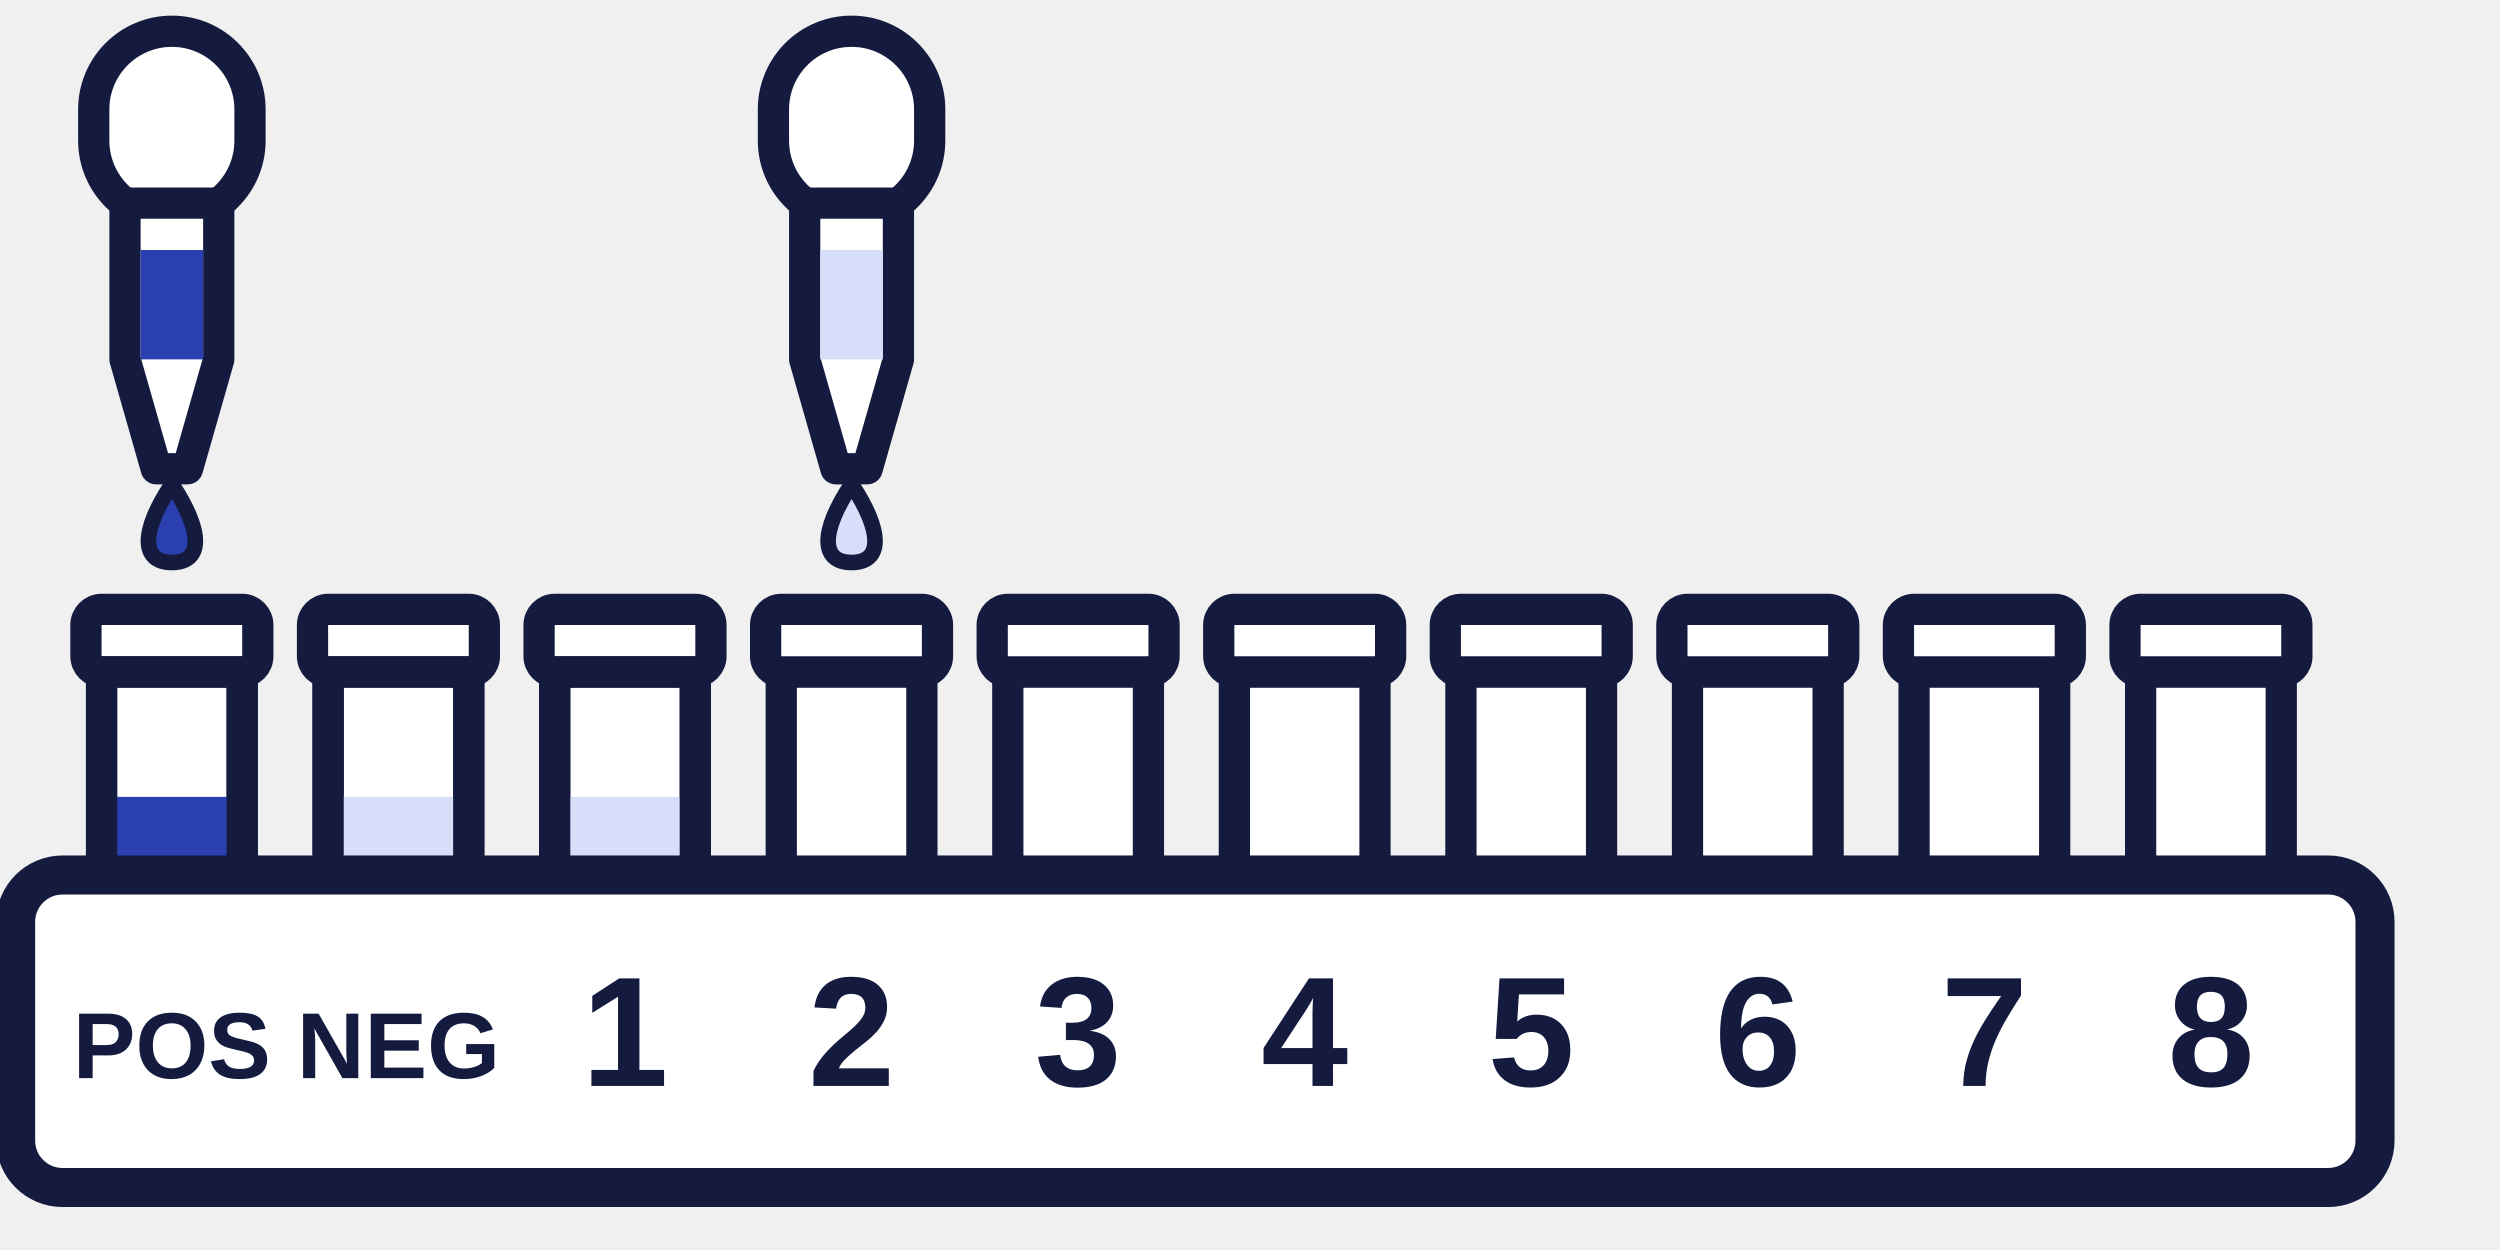
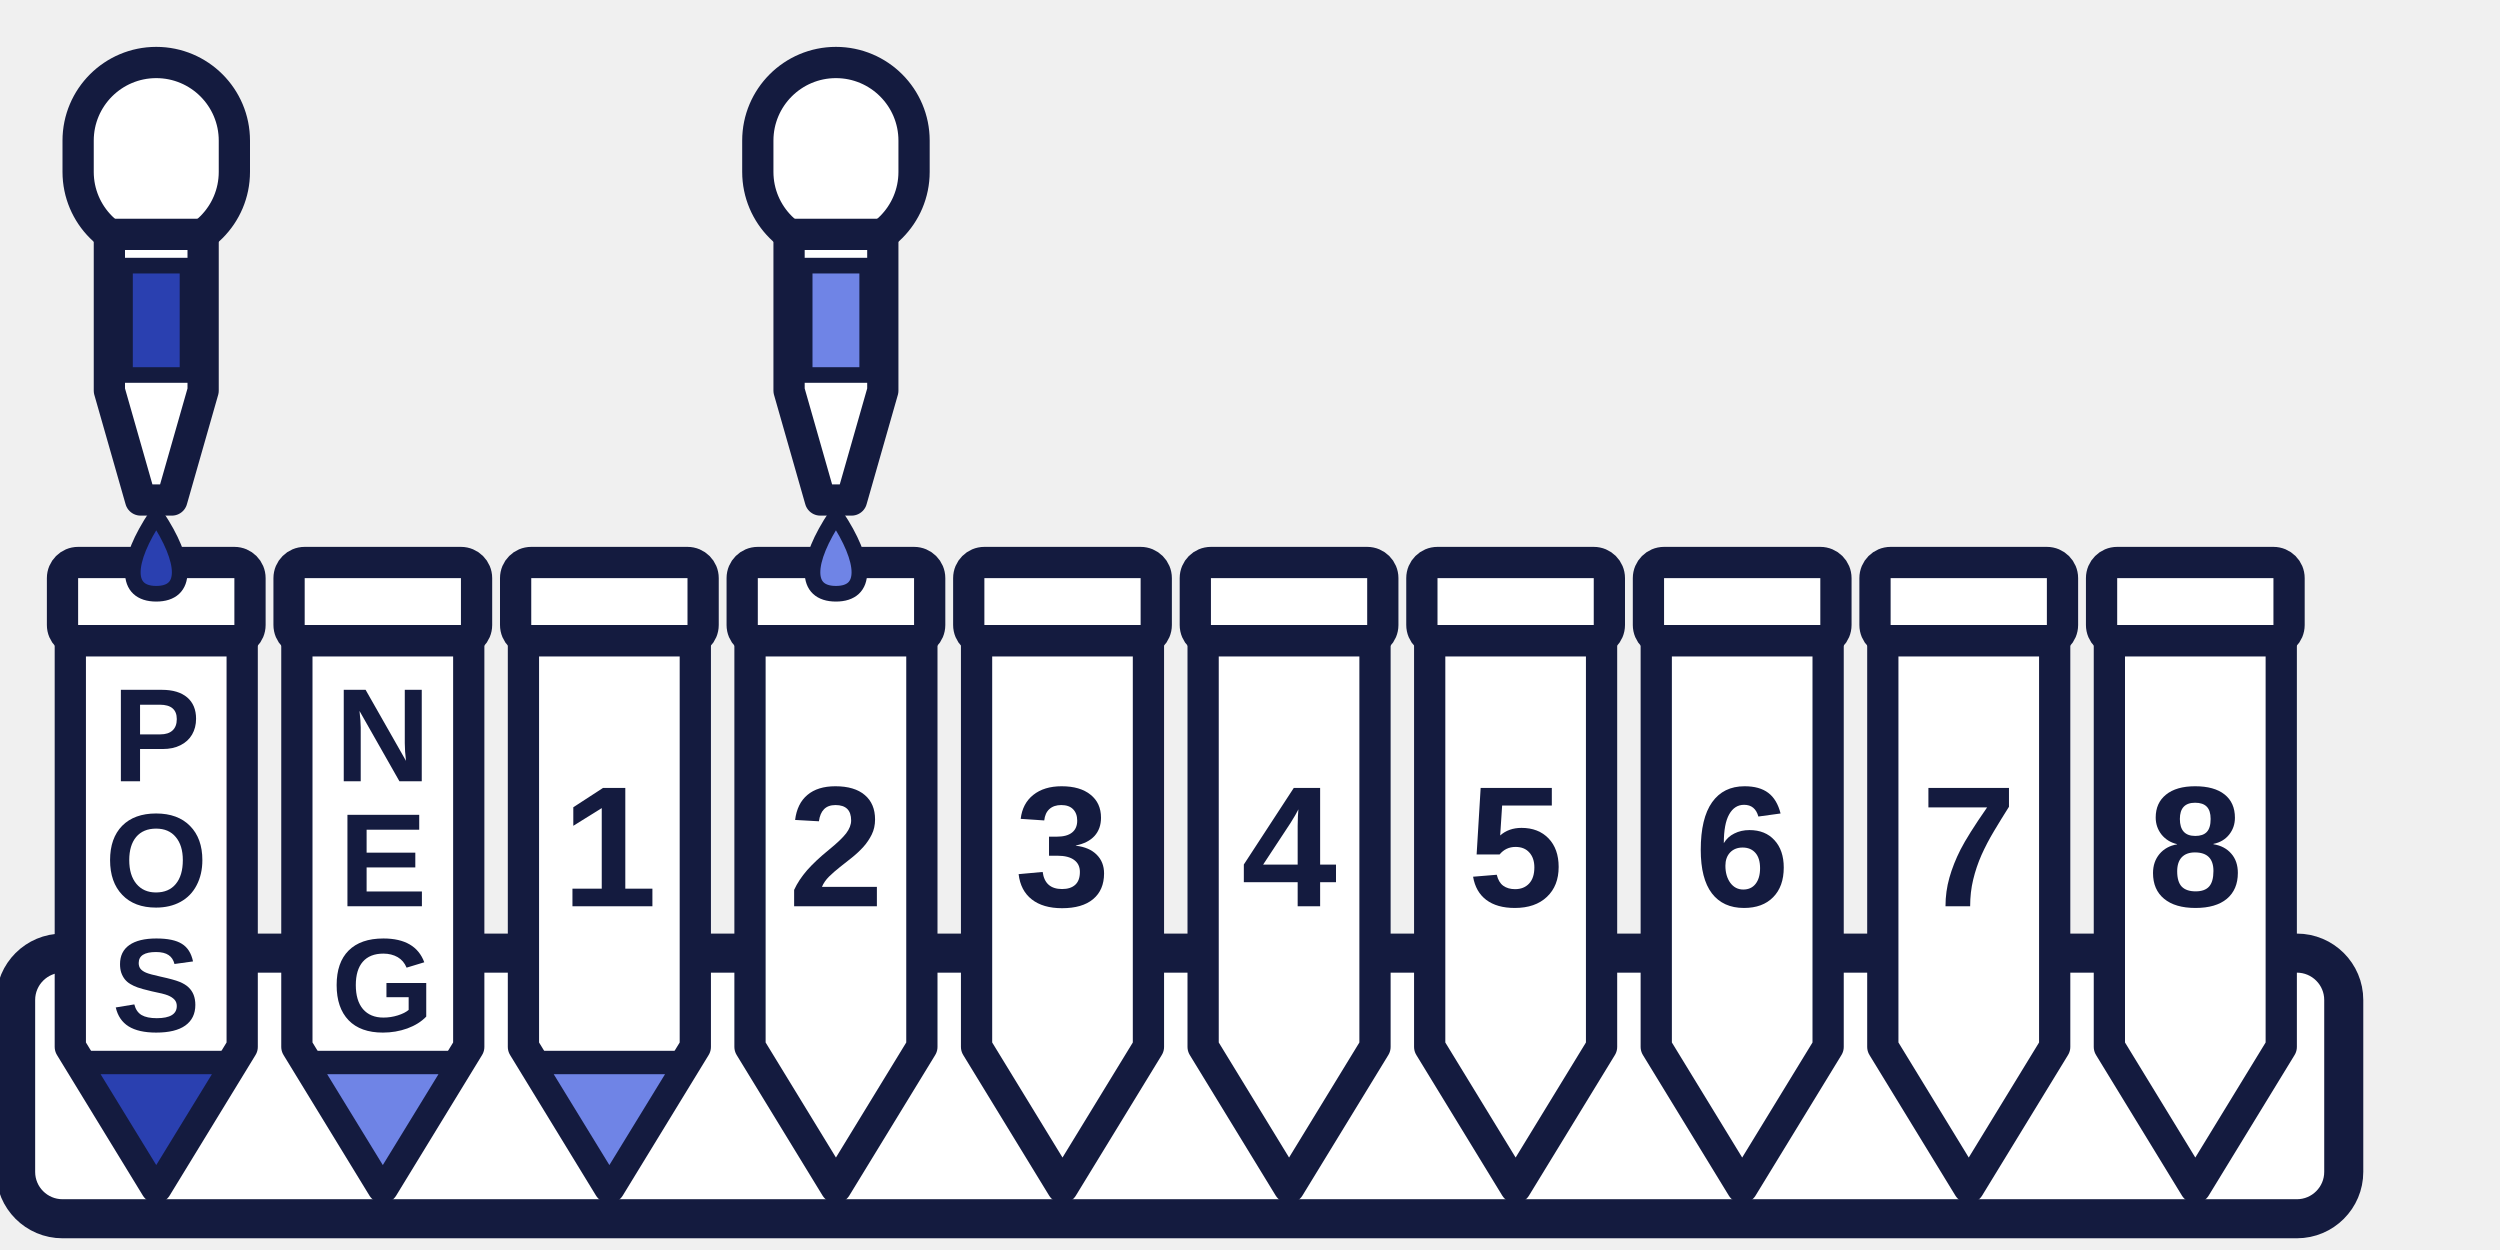
<svg xmlns="http://www.w3.org/2000/svg" viewBox="0 0 320 160" fill="none" stroke="#141b3f" stroke-width="4" stroke-linecap="round" stroke-linejoin="round">
  <style>.d{animation:f 1.2s ease-in 3}.d+.d{animation-delay:.6s}@keyframes f{80%{transform:translateY(24px);opacity:1}100%{transform:translateY(28px);opacity:0}}@media (prefers-reduced-motion:reduce){*{animation:none!important}}</style>
  <defs>
    <g id="t" fill="#fff">
-       <path d="M-9 8v28l9 18 9-18V8z" />
-       <rect x="-11" y="0" width="22" height="8" rx="2" />
+       <path d="M-11 10V62L0 80 11 62V10z" />
+       <rect x="-12" y="0" width="24" height="10" rx="2" />
    </g>
-     <path id="l" d="M-9 24v12l9 18 9-18V24z" stroke="none" />
-     <path id="o" d="M-9 8v28l9 18 9-18V8z" />
    <g id="p">
      <rect x="-10" y="-58" width="20" height="24" rx="10" fill="#fff" />
      <path d="M-6-36v20l4 14h4l4-14v-20z" fill="#fff" />
    </g>
  </defs>
-   <use href="#t" x="22" y="78" />
-   <use href="#l" x="22" y="78" fill="#2a40b0" />
-   <use href="#o" x="22" y="78" />
-   <use href="#t" x="51" y="78" />
-   <use href="#l" x="51" y="78" fill="#d6defa" />
-   <use href="#o" x="51" y="78" />
-   <use href="#t" x="80" y="78" />
-   <use href="#l" x="80" y="78" fill="#d6defa" />
-   <use href="#o" x="80" y="78" />
-   <use href="#t" x="109" y="78" />
-   <use href="#t" x="138" y="78" />
-   <use href="#t" x="167" y="78" />
-   <use href="#t" x="196" y="78" />
-   <use href="#t" x="225" y="78" />
-   <use href="#t" x="254" y="78" />
-   <use href="#t" x="283" y="78" />
-   <rect x="2" y="112" width="302" height="40" rx="6" fill="#fff" stroke-width="5" />
-   <g fill="#141b3f" stroke="none" font-family="Arial,Helvetica,sans-serif" font-weight="700" text-anchor="middle" font-size="20">
-     <text x="22" y="138" font-size="12">POS</text>
-     <text x="51" y="138" font-size="12">NEG</text>
-     <text x="80" y="139">1</text>
-     <text x="109" y="139">2</text>
-     <text x="138" y="139">3</text>
-     <text x="167" y="139">4</text>
-     <text x="196" y="139">5</text>
-     <text x="225" y="139">6</text>
-     <text x="254" y="139">7</text>
-     <text x="283" y="139">8</text>
+   <rect x="2" y="122" width="298" height="34" rx="6" fill="#fff" stroke-width="5" />
+   <use href="#t" x="20" y="72" />
+   <use href="#t" x="49" y="72" />
+   <use href="#t" x="78" y="72" />
+   <use href="#t" x="107" y="72" />
+   <use href="#t" x="136" y="72" />
+   <use href="#t" x="165" y="72" />
+   <use href="#t" x="194" y="72" />
+   <use href="#t" x="223" y="72" />
+   <use href="#t" x="252" y="72" />
+   <use href="#t" x="281" y="72" />
+   <path d="M10.2 136L20 152 29.8 136z" fill="#2a40b0" stroke-width="3" />
+   <path d="M39.2 136L49 152 58.8 136z" fill="#6f84e6" stroke-width="3" />
+   <path d="M68.2 136L78 152 87.8 136z" fill="#6f84e6" stroke-width="3" />
+   <g fill="#141b3f" stroke="none" font-family="Arial,Helvetica,sans-serif" font-weight="700" font-size="17" text-anchor="middle">
+     <text x="20" y="100">P</text>
+     <text x="20" y="116">O</text>
+     <text x="20" y="132">S</text>
+     <text x="49" y="100">N</text>
+     <text x="49" y="116">E</text>
+     <text x="49" y="132">G</text>
+     <text x="78" y="116" font-size="22">1</text>
+     <text x="107" y="116" font-size="22">2</text>
+     <text x="136" y="116" font-size="22">3</text>
+     <text x="165" y="116" font-size="22">4</text>
+     <text x="194" y="116" font-size="22">5</text>
+     <text x="223" y="116" font-size="22">6</text>
+     <text x="252" y="116" font-size="22">7</text>
+     <text x="281" y="116" font-size="22">8</text>
  </g>
-   <use href="#p" x="22" y="62" />
-   <path d="M18 32h8v14h-8z" fill="#2a40b0" stroke="none" />
-   <use href="#p" x="109" y="62" />
-   <path d="M105 32h8v14h-8z" fill="#d6defa" stroke="none" />
-   <path class="d" d="M22 62c-4 6-4 10 0 10s4-4 0-10z" fill="#2a40b0" stroke-width="2" />
-   <path class="d" d="M109 62c-4 6-4 10 0 10s4-4 0-10z" fill="#d6defa" stroke-width="2" />
+   <use href="#p" x="20" y="66" />
+   <path d="M16 34h8v14h-8z" fill="#2a40b0" stroke-width="2" />
+   <use href="#p" x="107" y="66" />
+   <path d="M103 34h8v14h-8z" fill="#6f84e6" stroke-width="2" />
+   <path class="d" d="M20 66c-4 6-4 10 0 10s4-4 0-10z" fill="#2a40b0" stroke-width="2" />
+   <path class="d" d="M107 66c-4 6-4 10 0 10s4-4 0-10z" fill="#6f84e6" stroke-width="2" />
</svg>
